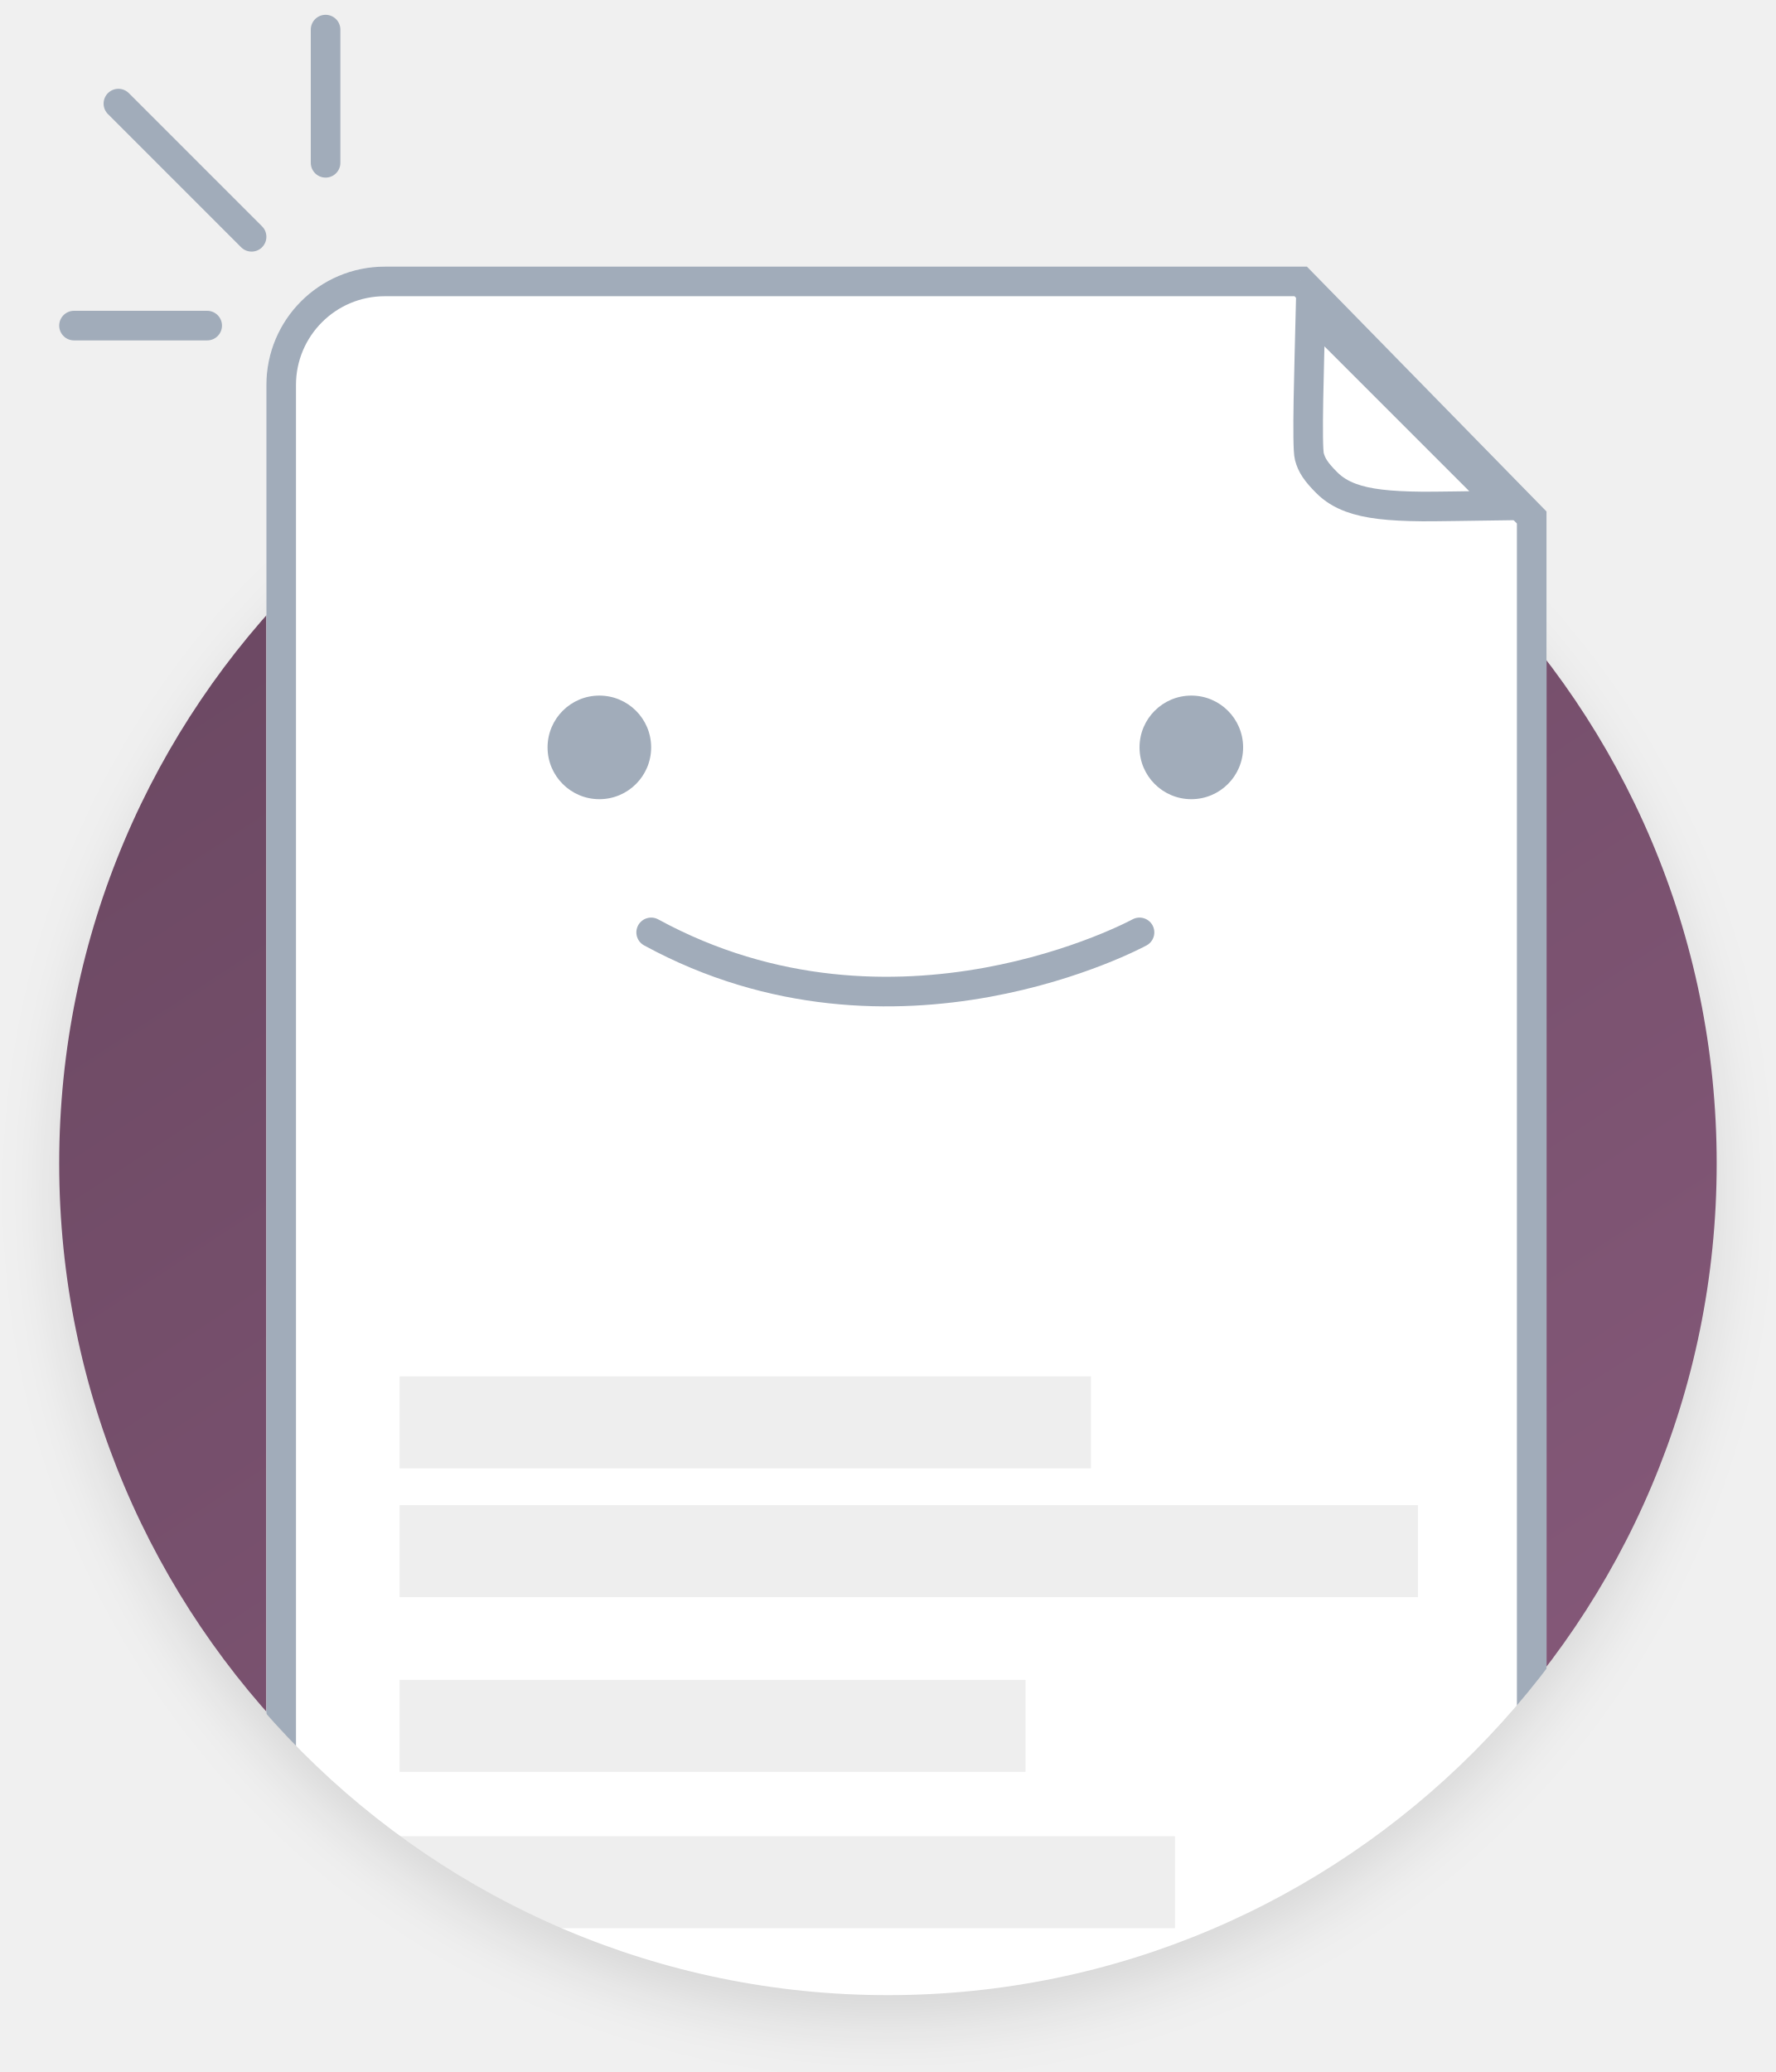
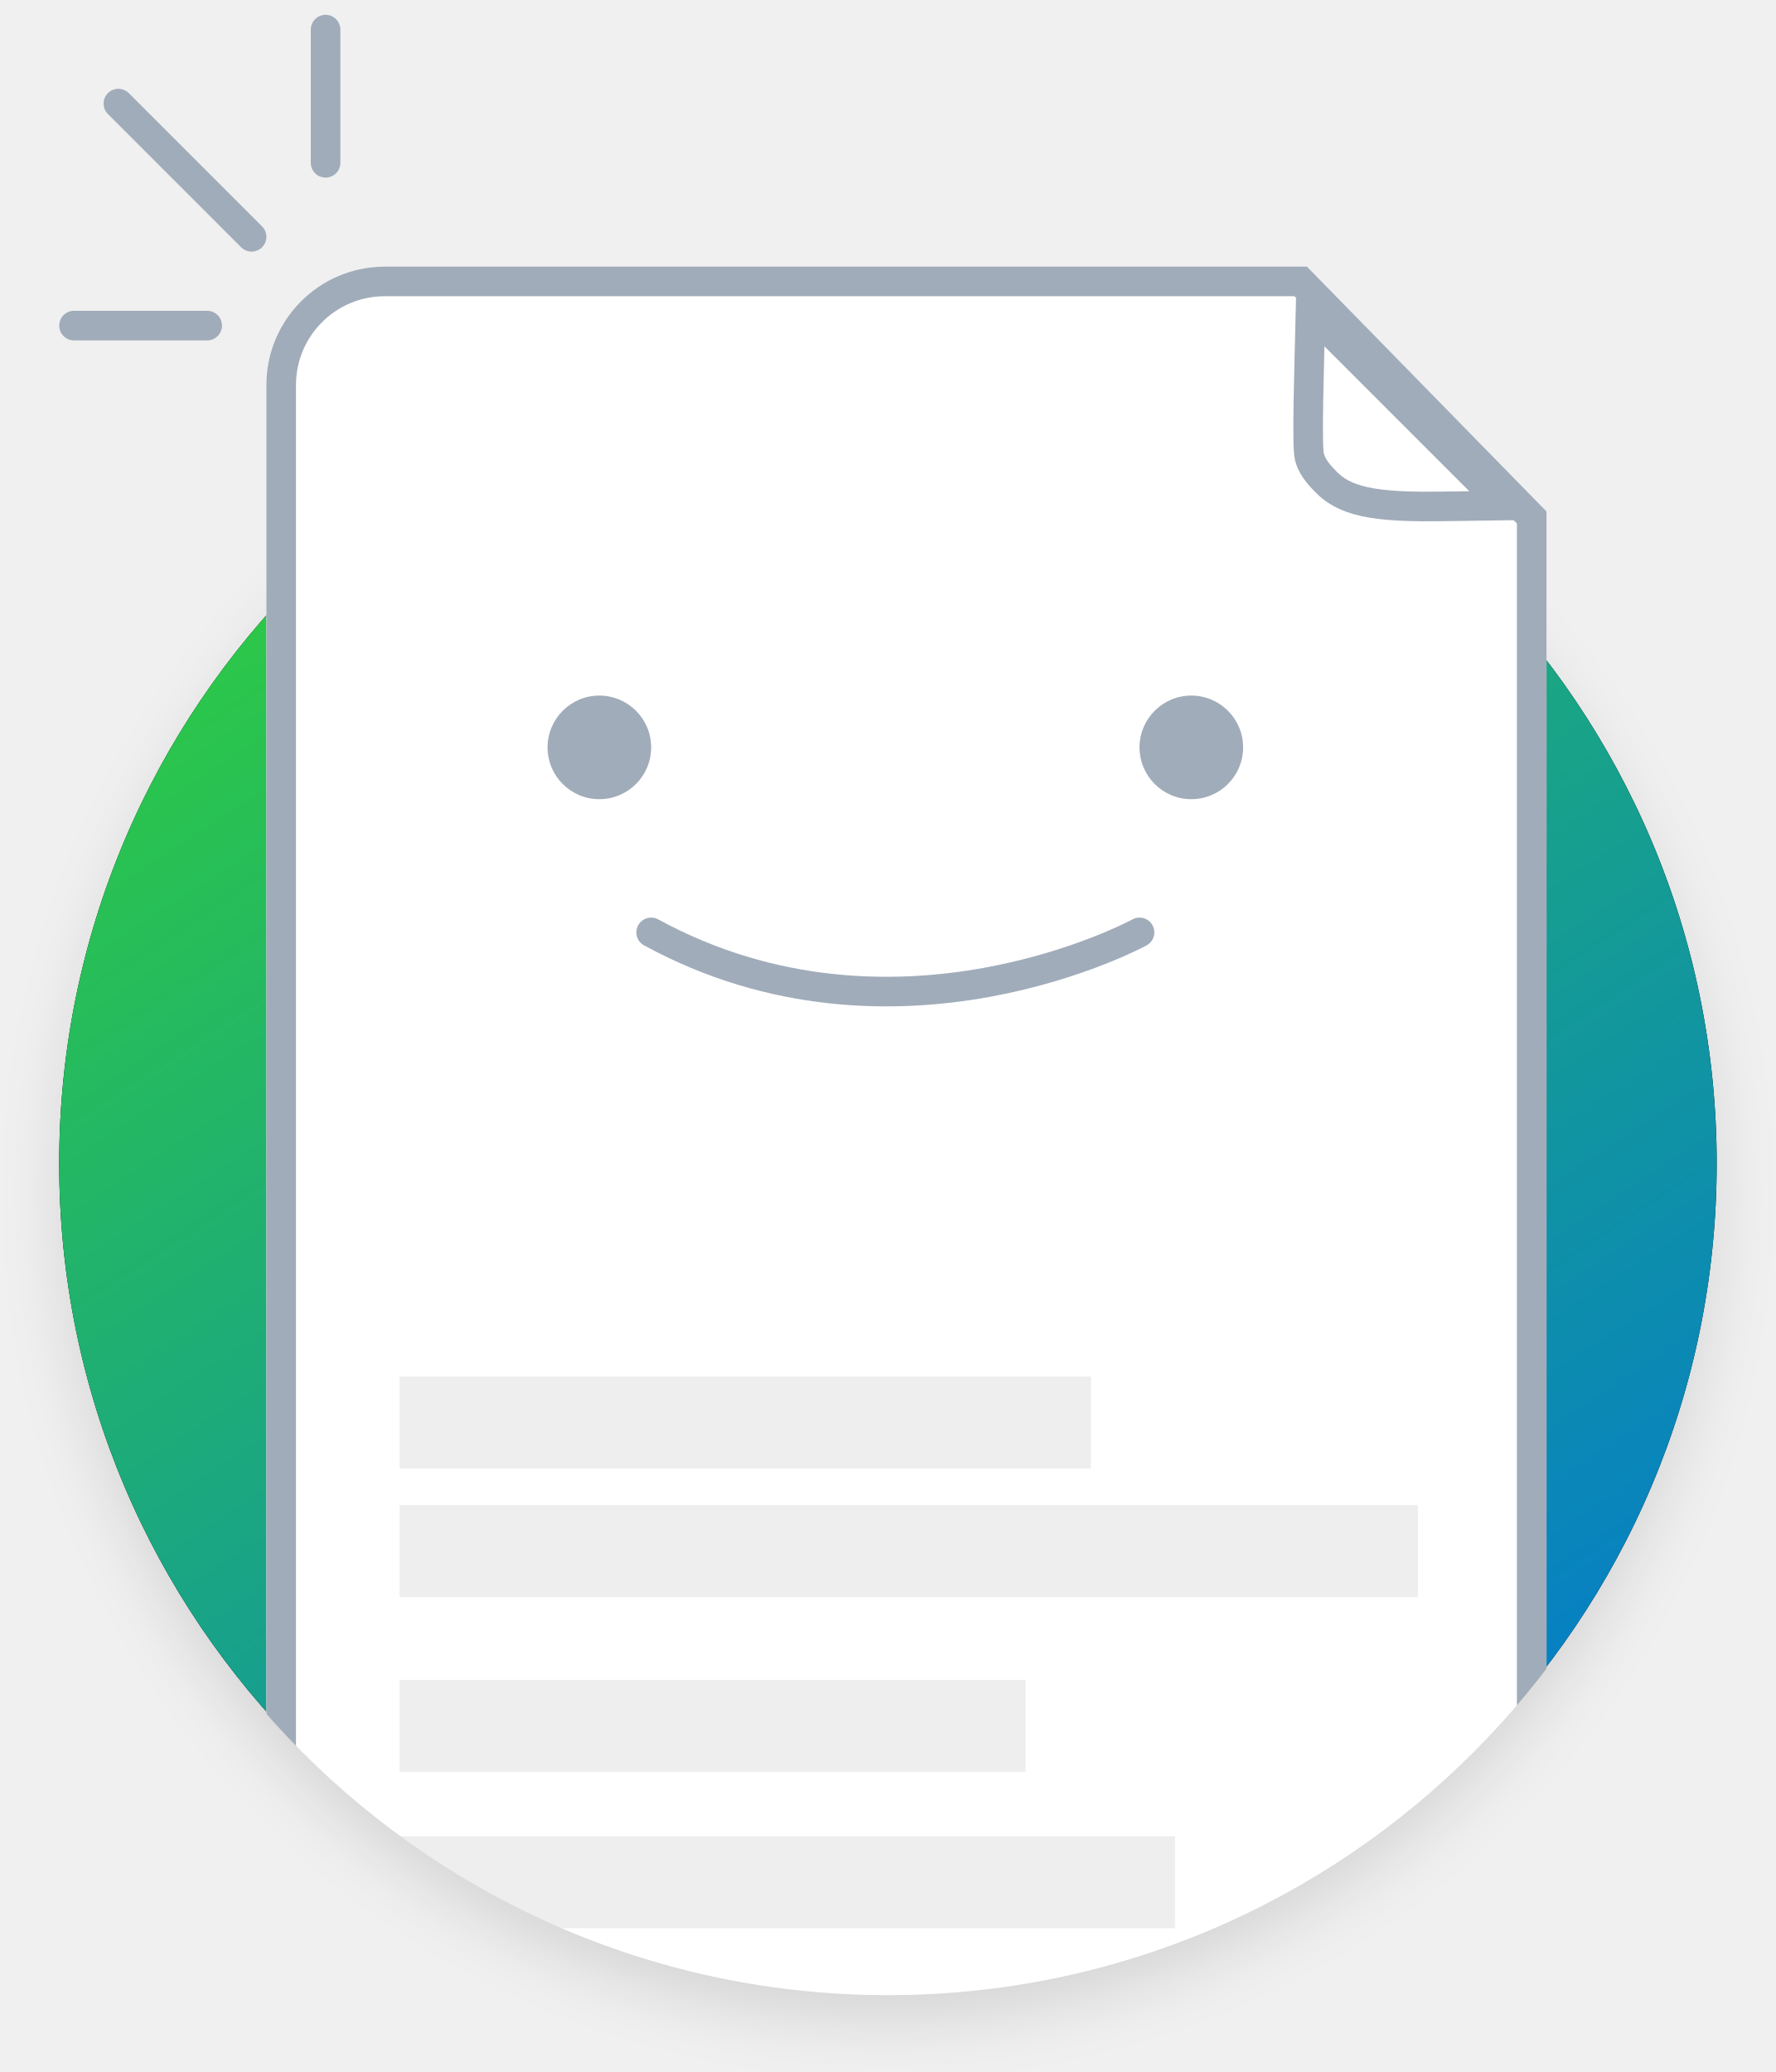
- <svg xmlns="http://www.w3.org/2000/svg" xmlns:xlink="http://www.w3.org/1999/xlink" width="120" height="140" viewBox="0 0 120 140">
-   <defs>
-     <linearGradient id="empty_state_file_happy-c" x1="91.284%" x2="25.707%" y1="100%" y2="0%">
-       <stop offset="0%" stop-color="#875A7B" />
-       <stop offset="100%" stop-color="#6B4862" />
-     </linearGradient>
-     <circle id="empty_state_file_happy-b" cx="56" cy="76.614" r="56" />
-     <filter id="empty_state_file_happy-a" width="112.5%" height="112.5%" x="-6.2%" y="-4.5%" filterUnits="objectBoundingBox">
-       <feOffset dy="2" in="SourceAlpha" result="shadowOffsetOuter1" />
-       <feGaussianBlur in="shadowOffsetOuter1" result="shadowBlurOuter1" stdDeviation="2" />
-       <feColorMatrix in="shadowBlurOuter1" values="0 0 0 0 0   0 0 0 0 0   0 0 0 0 0  0 0 0 0.106 0" />
-     </filter>
-     <path id="empty_state_file_happy-d" d="M56,122.807 C86.928,122.807 112,97.672 112,66.667 C112,59.661 112,37.438 112,0 L0,0 C0,23.774 0,45.996 0,66.667 C0,97.672 25.072,122.807 56,122.807 Z" />
-     <path id="empty_state_file_happy-f" d="M22,6.015 L84.315,6.015 L100.5,22.556 L100.5,114.83 L100.5,114.83 C100.5,124.218 92.889,131.83 83.5,131.83 L31,131.83 L31,131.83 C21.611,131.83 14,124.218 14,114.83 L14,14.015 L14,14.015 C14,9.597 17.582,6.015 22,6.015 Z" />
-   </defs>
-   <g fill="none" fill-rule="evenodd" transform="translate(4 2)">
-     <use fill="#000" filter="url(#empty_state_file_happy-a)" xlink:href="#empty_state_file_happy-b" />
-     <use fill="url(#empty_state_file_happy-c)" xlink:href="#empty_state_file_happy-b" />
-     <g transform="translate(0 10)">
-       <mask id="empty_state_file_happy-e" fill="#fff">
-         <use xlink:href="#empty_state_file_happy-d" />
-       </mask>
-       <g mask="url(#empty_state_file_happy-e)">
-         <use fill="#FFF" xlink:href="#empty_state_file_happy-f" />
-         <path stroke="#A1ACBA" stroke-width="2" d="M99.5,22.964 L83.894,7.015 L22,7.015 C18.134,7.015 15,10.149 15,14.015 L15,114.83 C15,123.666 22.163,130.83 31,130.83 L83.5,130.83 C92.337,130.83 99.5,123.666 99.5,114.83 L99.5,22.964 Z" />
-       </g>
-       <path stroke="#A1ACBA" stroke-width="2" d="M84.8,27.505 C87.406,25.022 91.415,21.266 91.788,20.627 C92.092,20.105 92.201,19.57 92.201,18.554 C92.201,17.921 92.06,17.314 91.766,16.678 C91.275,15.614 90.368,14.469 88.765,12.838 C88.239,12.302 86.319,10.445 84.8,8.968 L84.8,27.505 Z" mask="url(#empty_state_file_happy-e)" transform="rotate(135 88.5 18.226)" />
-       <g fill="#000" mask="url(#empty_state_file_happy-e)" opacity=".07">
-         <g transform="translate(23 81)">
-           <rect width="46.716" height="6.214" />
-           <rect width="68.812" height="6.214" y="8.7" />
-           <rect width="42.297" height="6.214" y="20.506" />
-           <rect width="52.398" height="6.214" y="31.07" />
-         </g>
+ <svg xmlns="http://www.w3.org/2000/svg" width="120" height="140" viewBox="0 0 120 140" fill="none">
+   <g clip-path="url(#clip0_9_950)">
+     <g filter="url(#filter0_d_9_950)">
+       <path d="M60 134.614C90.928 134.614 116 109.542 116 78.614C116 47.686 90.928 22.614 60 22.614C29.072 22.614 4 47.686 4 78.614C4 109.542 29.072 134.614 60 134.614Z" fill="black" />
+     </g>
+     <path d="M60 134.614C90.928 134.614 116 109.542 116 78.614C116 47.686 90.928 22.614 60 22.614C29.072 22.614 4 47.686 4 78.614C4 109.542 29.072 134.614 60 134.614Z" fill="url(#paint0_linear_9_950)" />
+     <mask id="mask0_9_950" style="mask-type:luminance" maskUnits="userSpaceOnUse" x="4" y="12" width="112" height="123">
+       <path d="M60 134.807C90.928 134.807 116 109.672 116 78.667C116 71.661 116 49.438 116 12H4C4 35.774 4 57.996 4 78.667C4 109.672 29.072 134.807 60 134.807Z" fill="white" />
+     </mask>
+     <g mask="url(#mask0_9_950)">
+       <path d="M26 18.015H88.315L104.5 34.556V126.83C104.5 136.218 96.889 143.83 87.5 143.83H35C25.611 143.83 18 136.218 18 126.83V26.015C18 21.597 21.582 18.015 26 18.015Z" fill="white" />
+       <path fill-rule="evenodd" clip-rule="evenodd" d="M103.5 34.964L87.894 19.015H26C22.134 19.015 19 22.149 19 26.015V126.83C19 135.666 26.163 142.83 35 142.83H87.5C96.337 142.83 103.5 135.666 103.5 126.83V34.964Z" stroke="#A1ACBA" stroke-width="2" />
+     </g>
+     <mask id="mask1_9_950" style="mask-type:luminance" maskUnits="userSpaceOnUse" x="4" y="12" width="112" height="123">
+       <path d="M60 134.807C90.928 134.807 116 109.672 116 78.667C116 71.661 116 49.438 116 12H4C4 35.774 4 57.996 4 78.667C4 109.672 29.072 134.807 60 134.807Z" fill="white" />
+     </mask>
+     <g mask="url(#mask1_9_950)">
+       <path fill-rule="evenodd" clip-rule="evenodd" d="M88.555 21.049C88.468 24.647 88.289 30.138 88.477 30.853C88.631 31.437 88.933 31.893 89.651 32.611C90.098 33.059 90.628 33.388 91.285 33.63C92.385 34.035 93.835 34.203 96.122 34.223C96.874 34.23 99.544 34.186 101.662 34.156L88.555 21.049Z" stroke="#A1ACBA" stroke-width="2" />
+     </g>
+     <mask id="mask2_9_950" style="mask-type:luminance" maskUnits="userSpaceOnUse" x="4" y="12" width="112" height="123">
+       <path d="M60 134.807C90.928 134.807 116 109.672 116 78.667C116 71.661 116 49.438 116 12H4C4 35.774 4 57.996 4 78.667C4 109.672 29.072 134.807 60 134.807Z" fill="white" />
+     </mask>
+     <g mask="url(#mask2_9_950)">
+       <g opacity="0.07">
+         <path d="M73.716 93H27V99.214H73.716V93Z" fill="black" />
+         <path d="M95.812 101.7H27V107.914H95.812V101.7Z" fill="black" />
+         <path d="M69.297 113.506H27V119.72H69.297V113.506Z" fill="black" />
+         <path d="M79.398 124.07H27V130.284H79.398V124.07Z" fill="black" />
      </g>
    </g>
-     <path stroke="#A1ACBA" stroke-linecap="round" stroke-width="2" d="M13 14L4 5M18 9L18 0M1 20L10 20" />
-     <g transform="translate(28.491 43.21)">
-       <path stroke="#A1ACBA" stroke-linecap="round" stroke-linejoin="round" stroke-width="2" d="M11.509,17.789 C28.009,26.789 44.509,17.789 44.509,17.789" />
-       <circle cx="48.009" cy="5.289" r="3.5" fill="#A1ACBA" />
-       <circle cx="8.009" cy="5.289" r="3.5" fill="#A1ACBA" />
-     </g>
+     <path d="M17 16L8 7M22 11V2M5 22H14" stroke="#A1ACBA" stroke-width="2" stroke-linecap="round" />
+     <path d="M44 62.999C60.5 71.999 77 62.999 77 62.999" stroke="#A1ACBA" stroke-width="2" stroke-linecap="round" stroke-linejoin="round" />
+     <path d="M80.5 53.999C82.433 53.999 84 52.432 84 50.499C84 48.566 82.433 46.999 80.5 46.999C78.567 46.999 77 48.566 77 50.499C77 52.432 78.567 53.999 80.5 53.999Z" fill="#A1ACBA" />
+     <path d="M40.5 53.999C42.433 53.999 44 52.432 44 50.499C44 48.566 42.433 46.999 40.5 46.999C38.567 46.999 37 48.566 37 50.499C37 52.432 38.567 53.999 40.5 53.999Z" fill="#A1ACBA" />
  </g>
+   <defs>
+     <filter id="filter0_d_9_950" x="0" y="20.614" width="120" height="120" filterUnits="userSpaceOnUse" color-interpolation-filters="sRGB">
+       <feFlood flood-opacity="0" result="BackgroundImageFix" />
+       <feColorMatrix in="SourceAlpha" type="matrix" values="0 0 0 0 0 0 0 0 0 0 0 0 0 0 0 0 0 0 127 0" result="hardAlpha" />
+       <feOffset dy="2" />
+       <feGaussianBlur stdDeviation="2" />
+       <feColorMatrix type="matrix" values="0 0 0 0 0 0 0 0 0 0 0 0 0 0 0 0 0 0 0.106 0" />
+       <feBlend mode="normal" in2="BackgroundImageFix" result="effect1_dropShadow_9_950" />
+       <feBlend mode="normal" in="SourceGraphic" in2="effect1_dropShadow_9_950" result="shape" />
+     </filter>
+     <linearGradient id="paint0_linear_9_950" x1="106.238" y1="134.614" x2="32.792" y2="22.614" gradientUnits="userSpaceOnUse">
+       <stop stop-color="#0074D9" />
+       <stop offset="1" stop-color="#2ECC40" />
+     </linearGradient>
+     <clipPath id="clip0_9_950">
+       <rect width="120" height="140" fill="white" />
+     </clipPath>
+   </defs>
</svg>
